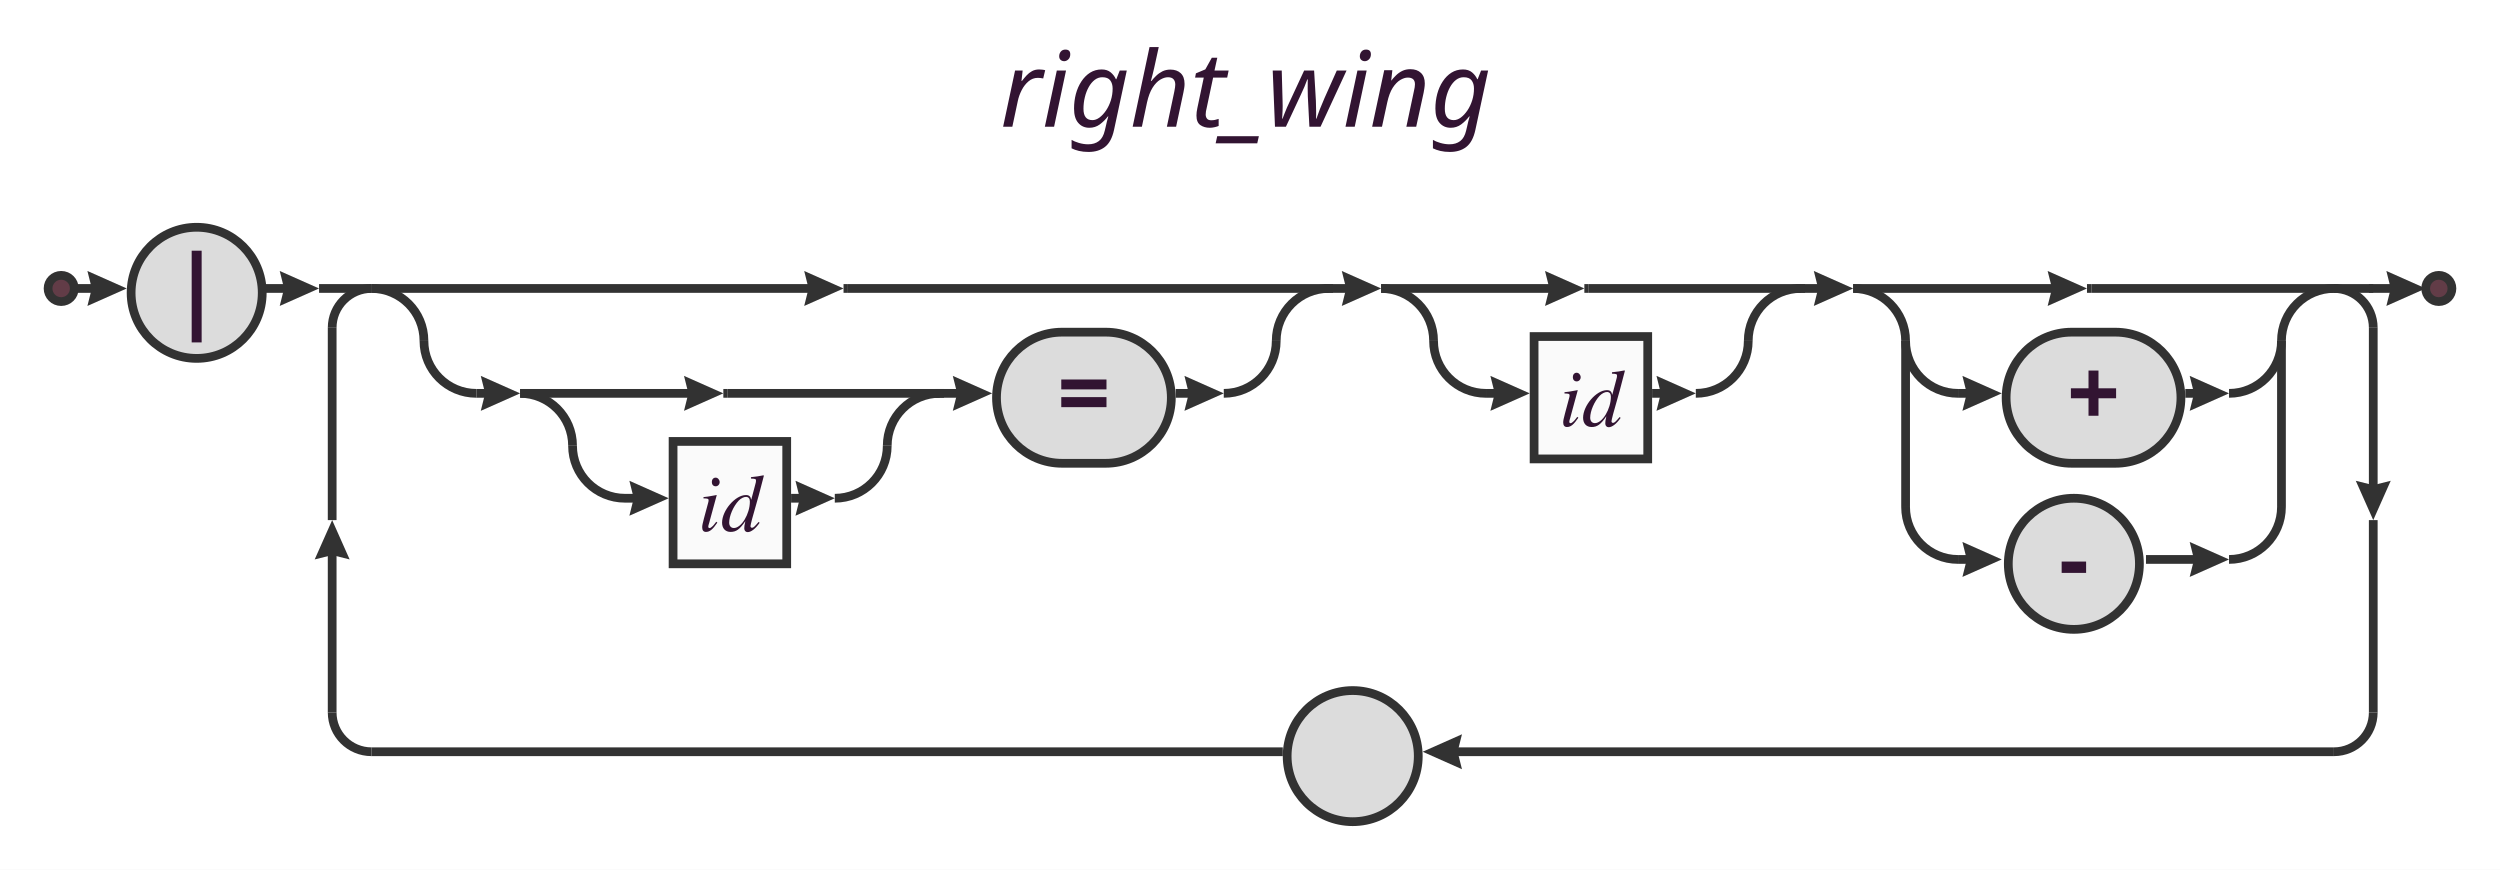
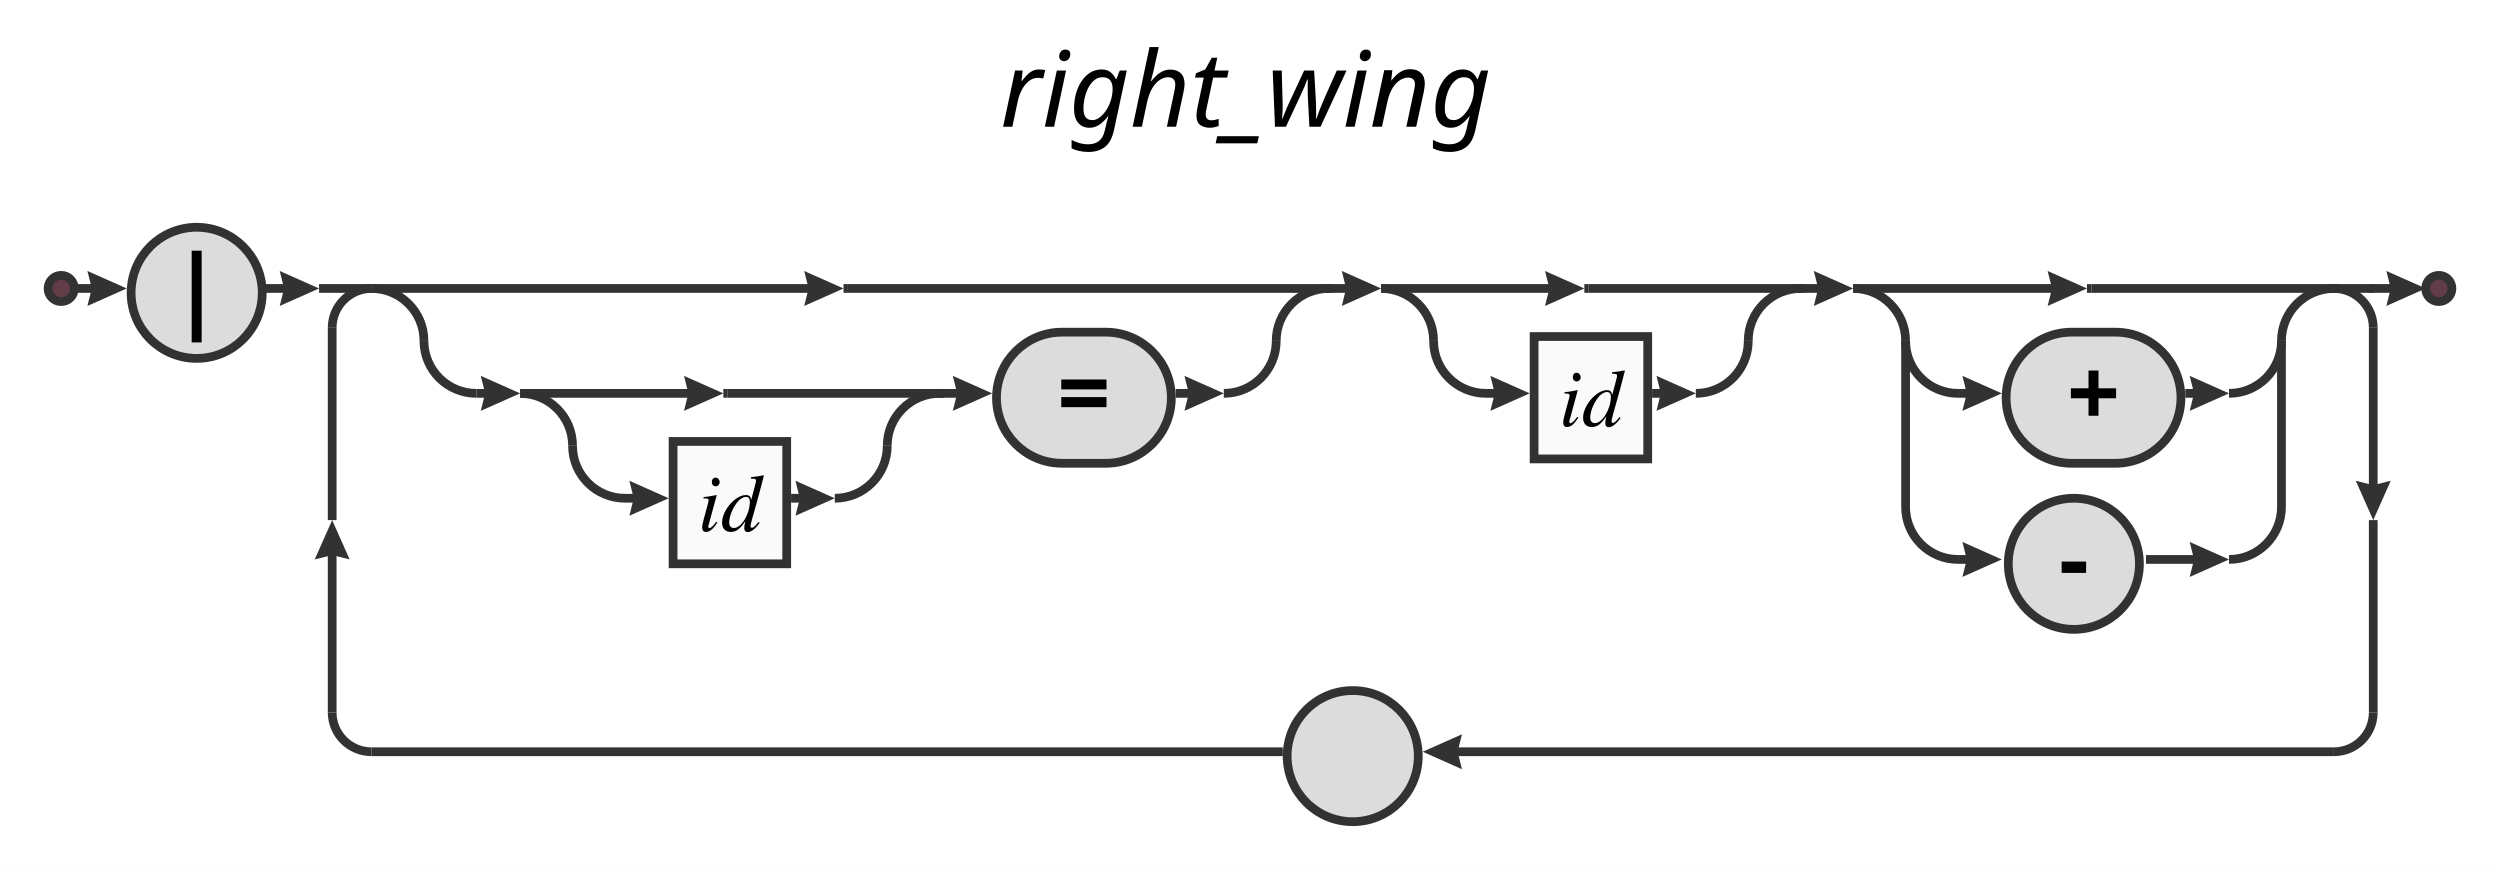
<svg xmlns="http://www.w3.org/2000/svg" xml:space="preserve" width="572" height="199" version="1.1">
  <style type="text/css">

- .hash_font {fill:#321432; text-anchor:middle;
+ .title_font {fill:#000000; text-anchor:middle;
+     font-family:Sans; font-size:18pt; font-weight:normal; font-style:italic;}
+ .charclass_font {fill:#000000; text-anchor:middle;
+     font-family:Sans; font-size:16pt; font-weight:bold; font-style:normal;}
+ .space_font {fill:#000000; text-anchor:middle;
+     font-family:Sans; font-size:10pt; font-weight:normal; font-style:normal;}
+ .hash_font {fill:#000000; text-anchor:middle;
    font-family:Times; font-size:14pt; font-weight:normal; font-style:italic;}
- .definitive_font {fill:#321432; text-anchor:middle;
+ .non-terminal_font {fill:#000000; text-anchor:middle;
    font-family:Times; font-size:14pt; font-weight:normal; font-style:italic;}
- .title_font {fill:#321432; text-anchor:middle;
-     font-family:Sans; font-size:18pt; font-weight:normal; font-style:italic;}
- .non-terminal_font {fill:#321432; text-anchor:middle;
+ .negative_font {fill:#000000; text-anchor:middle;
    font-family:Times; font-size:14pt; font-weight:normal; font-style:italic;}
- .negative_font {fill:#321432; text-anchor:middle;
+ .token_font {fill:#000000; text-anchor:middle;
+     font-family:Sans; font-size:16pt; font-weight:bold; font-style:normal;}
+ .definitive_font {fill:#000000; text-anchor:middle;
    font-family:Times; font-size:14pt; font-weight:normal; font-style:italic;}
- .charclass_font {fill:#321432; text-anchor:middle;
-     font-family:Sans; font-size:16pt; font-weight:bold; font-style:normal;}
- .space_font {fill:#321432; text-anchor:middle;
-     font-family:Sans; font-size:3pt; font-weight:normal; font-style:normal;}
- .token_font {fill:#321432; text-anchor:middle;
-     font-family:Sans; font-size:16pt; font-weight:bold; font-style:normal;}
.label {fill:#000;
  text-anchor:middle;
  font-size:16pt; font-weight:bold; font-family:Sans;}
.link {fill: #0D47A1;}
.link:hover {fill: #0D47A1; text-decoration:underline;}
.link:visited {fill: #4A148C;}

</style>
  <defs>
    <marker id="arrow" markerWidth="5" markerHeight="4" refX="2.5" refY="2" orient="auto" markerUnits="strokeWidth">
      <path d="M0,0 L0.5,2 L0,4 L4.5,2 z" fill="#323232" />
    </marker>
  </defs>
  <rect width="100%" height="100%" fill="white" />
-   <circle cx="14" cy="66.0" r="3" stroke="#323232" stroke-width="2" fill="#623C47" />
+   <circle cx="14.0" cy="66.0" r="3.0" stroke="#323232" stroke-width="2" fill="#623C47" />
  <circle cx="45.0" cy="67.0" r="15.0" stroke="#323232" stroke-width="2" fill="#DCDCDC" />
  <text class="token_font" x="45.0" y="73.5">|</text>
  <line x1="193.0" y1="66.0" x2="194.0" y2="66.0" stroke="#323232" stroke-width="2" />
  <line x1="165.5" y1="90.0" x2="166.5" y2="90.0" stroke="#323232" stroke-width="2" />
  <rect x="154.0" y="101.0" width="26.0" height="28.0" stroke="#323232" stroke-width="2" fill="#FAFAFA" />
  <text class="non-terminal_font" x="167.0" y="121.5">id</text>
  <line x1="119.0" y1="90.0" x2="161.5" y2="90.0" stroke="#323232" stroke-width="2" marker-end="url(#arrow)" />
  <line x1="166.5" y1="90.0" x2="216.0" y2="90.0" stroke="#323232" stroke-width="2" />
  <path d="M131.0,102.0 A12.0,12.0 0 0,0 119.0,90.0" stroke="#323232" stroke-width="2" fill="none" />
  <line x1="143.0" y1="114.0" x2="149.0" y2="114.0" stroke="#323232" stroke-width="2" marker-end="url(#arrow)" />
  <line x1="181.0" y1="114.0" x2="187.0" y2="114.0" stroke="#323232" stroke-width="2" marker-end="url(#arrow)" />
  <path d="M131.0,102.0 A12.0,12.0 0 0,0 143.0,114.0" stroke="#323232" stroke-width="2" fill="none" />
  <path d="M191.0,114.0 A12.0,12.0 0 0,0 203.0,102.0" stroke="#323232" stroke-width="2" fill="none" />
  <path d="M215.0,90.0 A12.0,12.0 0 0,0 203.0,102.0" stroke="#323232" stroke-width="2" fill="none" />
  <line x1="131.0" y1="102.0" x2="131.0" y2="102.0" stroke="#323232" stroke-width="2" />
  <line x1="203.0" y1="102.0" x2="203.0" y2="102.0" stroke="#323232" stroke-width="2" />
  <path d="M243.0,106.0 A15.0,15.0 0 0,1 243.0,76.0 H253.0 A15.0,15.0 0 0,1 253.0,106.0 z" stroke="#323232" stroke-width="2" fill="#DCDCDC" />
  <text class="token_font" x="248.0" y="97.5">=</text>
  <line x1="214.0" y1="90.0" x2="223.0" y2="90.0" stroke="#323232" stroke-width="2" marker-end="url(#arrow)" />
  <line x1="85.0" y1="66.0" x2="189.0" y2="66.0" stroke="#323232" stroke-width="2" marker-end="url(#arrow)" />
  <line x1="194.0" y1="66.0" x2="305.0" y2="66.0" stroke="#323232" stroke-width="2" />
  <path d="M97.0,78.0 A12.0,12.0 0 0,0 85.0,66.0" stroke="#323232" stroke-width="2" fill="none" />
  <line x1="109.0" y1="90.0" x2="115.0" y2="90.0" stroke="#323232" stroke-width="2" marker-end="url(#arrow)" />
  <line x1="269.0" y1="90.0" x2="276.0" y2="90.0" stroke="#323232" stroke-width="2" marker-end="url(#arrow)" />
  <path d="M97.0,78.0 A12.0,12.0 0 0,0 109.0,90.0" stroke="#323232" stroke-width="2" fill="none" />
  <path d="M280.0,90.0 A12.0,12.0 0 0,0 292.0,78.0" stroke="#323232" stroke-width="2" fill="none" />
  <path d="M304.0,66.0 A12.0,12.0 0 0,0 292.0,78.0" stroke="#323232" stroke-width="2" fill="none" />
  <line x1="97.0" y1="78.0" x2="97.0" y2="78.0" stroke="#323232" stroke-width="2" />
  <line x1="292.0" y1="78.0" x2="292.0" y2="78.0" stroke="#323232" stroke-width="2" />
  <line x1="362.5" y1="66.0" x2="363.5" y2="66.0" stroke="#323232" stroke-width="2" />
  <rect x="351.0" y="77.0" width="26.0" height="28.0" stroke="#323232" stroke-width="2" fill="#FAFAFA" />
  <text class="non-terminal_font" x="364.0" y="97.5">id</text>
  <line x1="316.0" y1="66.0" x2="358.5" y2="66.0" stroke="#323232" stroke-width="2" marker-end="url(#arrow)" />
  <line x1="363.5" y1="66.0" x2="413.0" y2="66.0" stroke="#323232" stroke-width="2" />
  <path d="M328.0,78.0 A12.0,12.0 0 0,0 316.0,66.0" stroke="#323232" stroke-width="2" fill="none" />
  <line x1="340.0" y1="90.0" x2="346.0" y2="90.0" stroke="#323232" stroke-width="2" marker-end="url(#arrow)" />
  <line x1="378.0" y1="90.0" x2="384.0" y2="90.0" stroke="#323232" stroke-width="2" marker-end="url(#arrow)" />
  <path d="M328.0,78.0 A12.0,12.0 0 0,0 340.0,90.0" stroke="#323232" stroke-width="2" fill="none" />
  <path d="M388.0,90.0 A12.0,12.0 0 0,0 400.0,78.0" stroke="#323232" stroke-width="2" fill="none" />
  <path d="M412.0,66.0 A12.0,12.0 0 0,0 400.0,78.0" stroke="#323232" stroke-width="2" fill="none" />
  <line x1="328.0" y1="78.0" x2="328.0" y2="78.0" stroke="#323232" stroke-width="2" />
  <line x1="400.0" y1="78.0" x2="400.0" y2="78.0" stroke="#323232" stroke-width="2" />
  <line x1="303.0" y1="66.0" x2="312.0" y2="66.0" stroke="#323232" stroke-width="2" marker-end="url(#arrow)" />
  <line x1="477.5" y1="66.0" x2="478.5" y2="66.0" stroke="#323232" stroke-width="2" />
  <path d="M474.0,106.0 A15.0,15.0 0 0,1 474.0,76.0 H484.0 A15.0,15.0 0 0,1 484.0,106.0 z" stroke="#323232" stroke-width="2" fill="#DCDCDC" />
  <text class="token_font" x="479.0" y="97.5">+</text>
  <circle cx="474.5" cy="129.0" r="15.0" stroke="#323232" stroke-width="2" fill="#DCDCDC" />
  <text class="token_font" x="474.5" y="135.5">-</text>
  <line x1="424.0" y1="66.0" x2="473.5" y2="66.0" stroke="#323232" stroke-width="2" marker-end="url(#arrow)" />
  <line x1="478.5" y1="66.0" x2="535.0" y2="66.0" stroke="#323232" stroke-width="2" />
  <path d="M436.0,78.0 A12.0,12.0 0 0,0 424.0,66.0" stroke="#323232" stroke-width="2" fill="none" />
  <line x1="448.0" y1="90.0" x2="454.0" y2="90.0" stroke="#323232" stroke-width="2" marker-end="url(#arrow)" />
  <line x1="500.0" y1="90.0" x2="506.0" y2="90.0" stroke="#323232" stroke-width="2" marker-end="url(#arrow)" />
  <path d="M436.0,78.0 A12.0,12.0 0 0,0 448.0,90.0" stroke="#323232" stroke-width="2" fill="none" />
  <path d="M510.0,90.0 A12.0,12.0 0 0,0 522.0,78.0" stroke="#323232" stroke-width="2" fill="none" />
  <line x1="448.0" y1="128.0" x2="454.0" y2="128.0" stroke="#323232" stroke-width="2" marker-end="url(#arrow)" />
  <line x1="491.0" y1="128.0" x2="506.0" y2="128.0" stroke="#323232" stroke-width="2" marker-end="url(#arrow)" />
  <path d="M436.0,116.0 A12.0,12.0 0 0,0 448.0,128.0" stroke="#323232" stroke-width="2" fill="none" />
  <path d="M510.0,128.0 A12.0,12.0 0 0,0 522.0,116.0" stroke="#323232" stroke-width="2" fill="none" />
  <path d="M534.0,66.0 A12.0,12.0 0 0,0 522.0,78.0" stroke="#323232" stroke-width="2" fill="none" />
  <line x1="436.0" y1="116.0" x2="436.0" y2="78.0" stroke="#323232" stroke-width="2" />
  <line x1="522.0" y1="116.0" x2="522.0" y2="78.0" stroke="#323232" stroke-width="2" />
  <line x1="411.0" y1="66.0" x2="420.0" y2="66.0" stroke="#323232" stroke-width="2" marker-end="url(#arrow)" />
  <circle cx="309.5" cy="173.0" r="15.0" stroke="#323232" stroke-width="2" fill="#DCDCDC" />
  <text class="token_font" x="309.5" y="179.5"> </text>
  <line x1="85.0" y1="172.0" x2="293.5" y2="172.0" stroke="#323232" stroke-width="2" />
-   <line x1="534.0" y1="172.0" x2="329.5" y2="172.0" stroke="#323232" stroke-width="2" marker-end="url(#arrow)" />
+   <line x1="534.0" y1="172.0" x2="329.5" y2="172" stroke="#323232" stroke-width="2" marker-end="url(#arrow)" />
  <line x1="73.0" y1="66.0" x2="85.0" y2="66.0" stroke="#323232" stroke-width="2" />
  <path d="M85.0,66.0 A9.0,9.0 0 0,0 76.0,75.0" stroke="#323232" stroke-width="2" fill="none" />
  <line x1="76.0" y1="163.0" x2="76.0" y2="123.0" stroke="#323232" stroke-width="2" marker-end="url(#arrow)" />
  <line x1="76.0" y1="119.0" x2="76.0" y2="75.0" stroke="#323232" stroke-width="2" />
  <path d="M76.0,163.0 A9.0,9.0 0 0,0 85.0,172.0" stroke="#323232" stroke-width="2" fill="none" />
  <path d="M543.0,75.0 A9.0,9.0 0 0,0 534.0,66.0" stroke="#323232" stroke-width="2" fill="none" />
  <line x1="543.0" y1="75.0" x2="543.0" y2="115.0" stroke="#323232" stroke-width="2" marker-end="url(#arrow)" />
  <line x1="543.0" y1="119.0" x2="543.0" y2="163.0" stroke="#323232" stroke-width="2" />
  <path d="M534.0,172.0 A9.0,9.0 0 0,0 543.0,163.0" stroke="#323232" stroke-width="2" fill="none" />
  <line x1="534.0" y1="66.0" x2="543.0" y2="66.0" stroke="#323232" stroke-width="2" />
  <line x1="60.0" y1="66.0" x2="69.0" y2="66.0" stroke="#323232" stroke-width="2" marker-end="url(#arrow)" />
-   <line x1="16" y1="66.0" x2="25.0" y2="66.0" stroke="#323232" stroke-width="2" marker-end="url(#arrow)" />
+   <line x1="16.0" y1="66.0" x2="25.0" y2="66.0" stroke="#323232" stroke-width="2" marker-end="url(#arrow)" />
  <circle cx="558.0" cy="66.0" r="3.0" stroke="#323232" stroke-width="2" fill="#623C47" />
  <line x1="542.0" y1="66.0" x2="551.0" y2="66.0" stroke="#323232" stroke-width="2" marker-end="url(#arrow)" />
  <text class="title_font" x="285.0" y="29.0">right_wing</text>
</svg>
